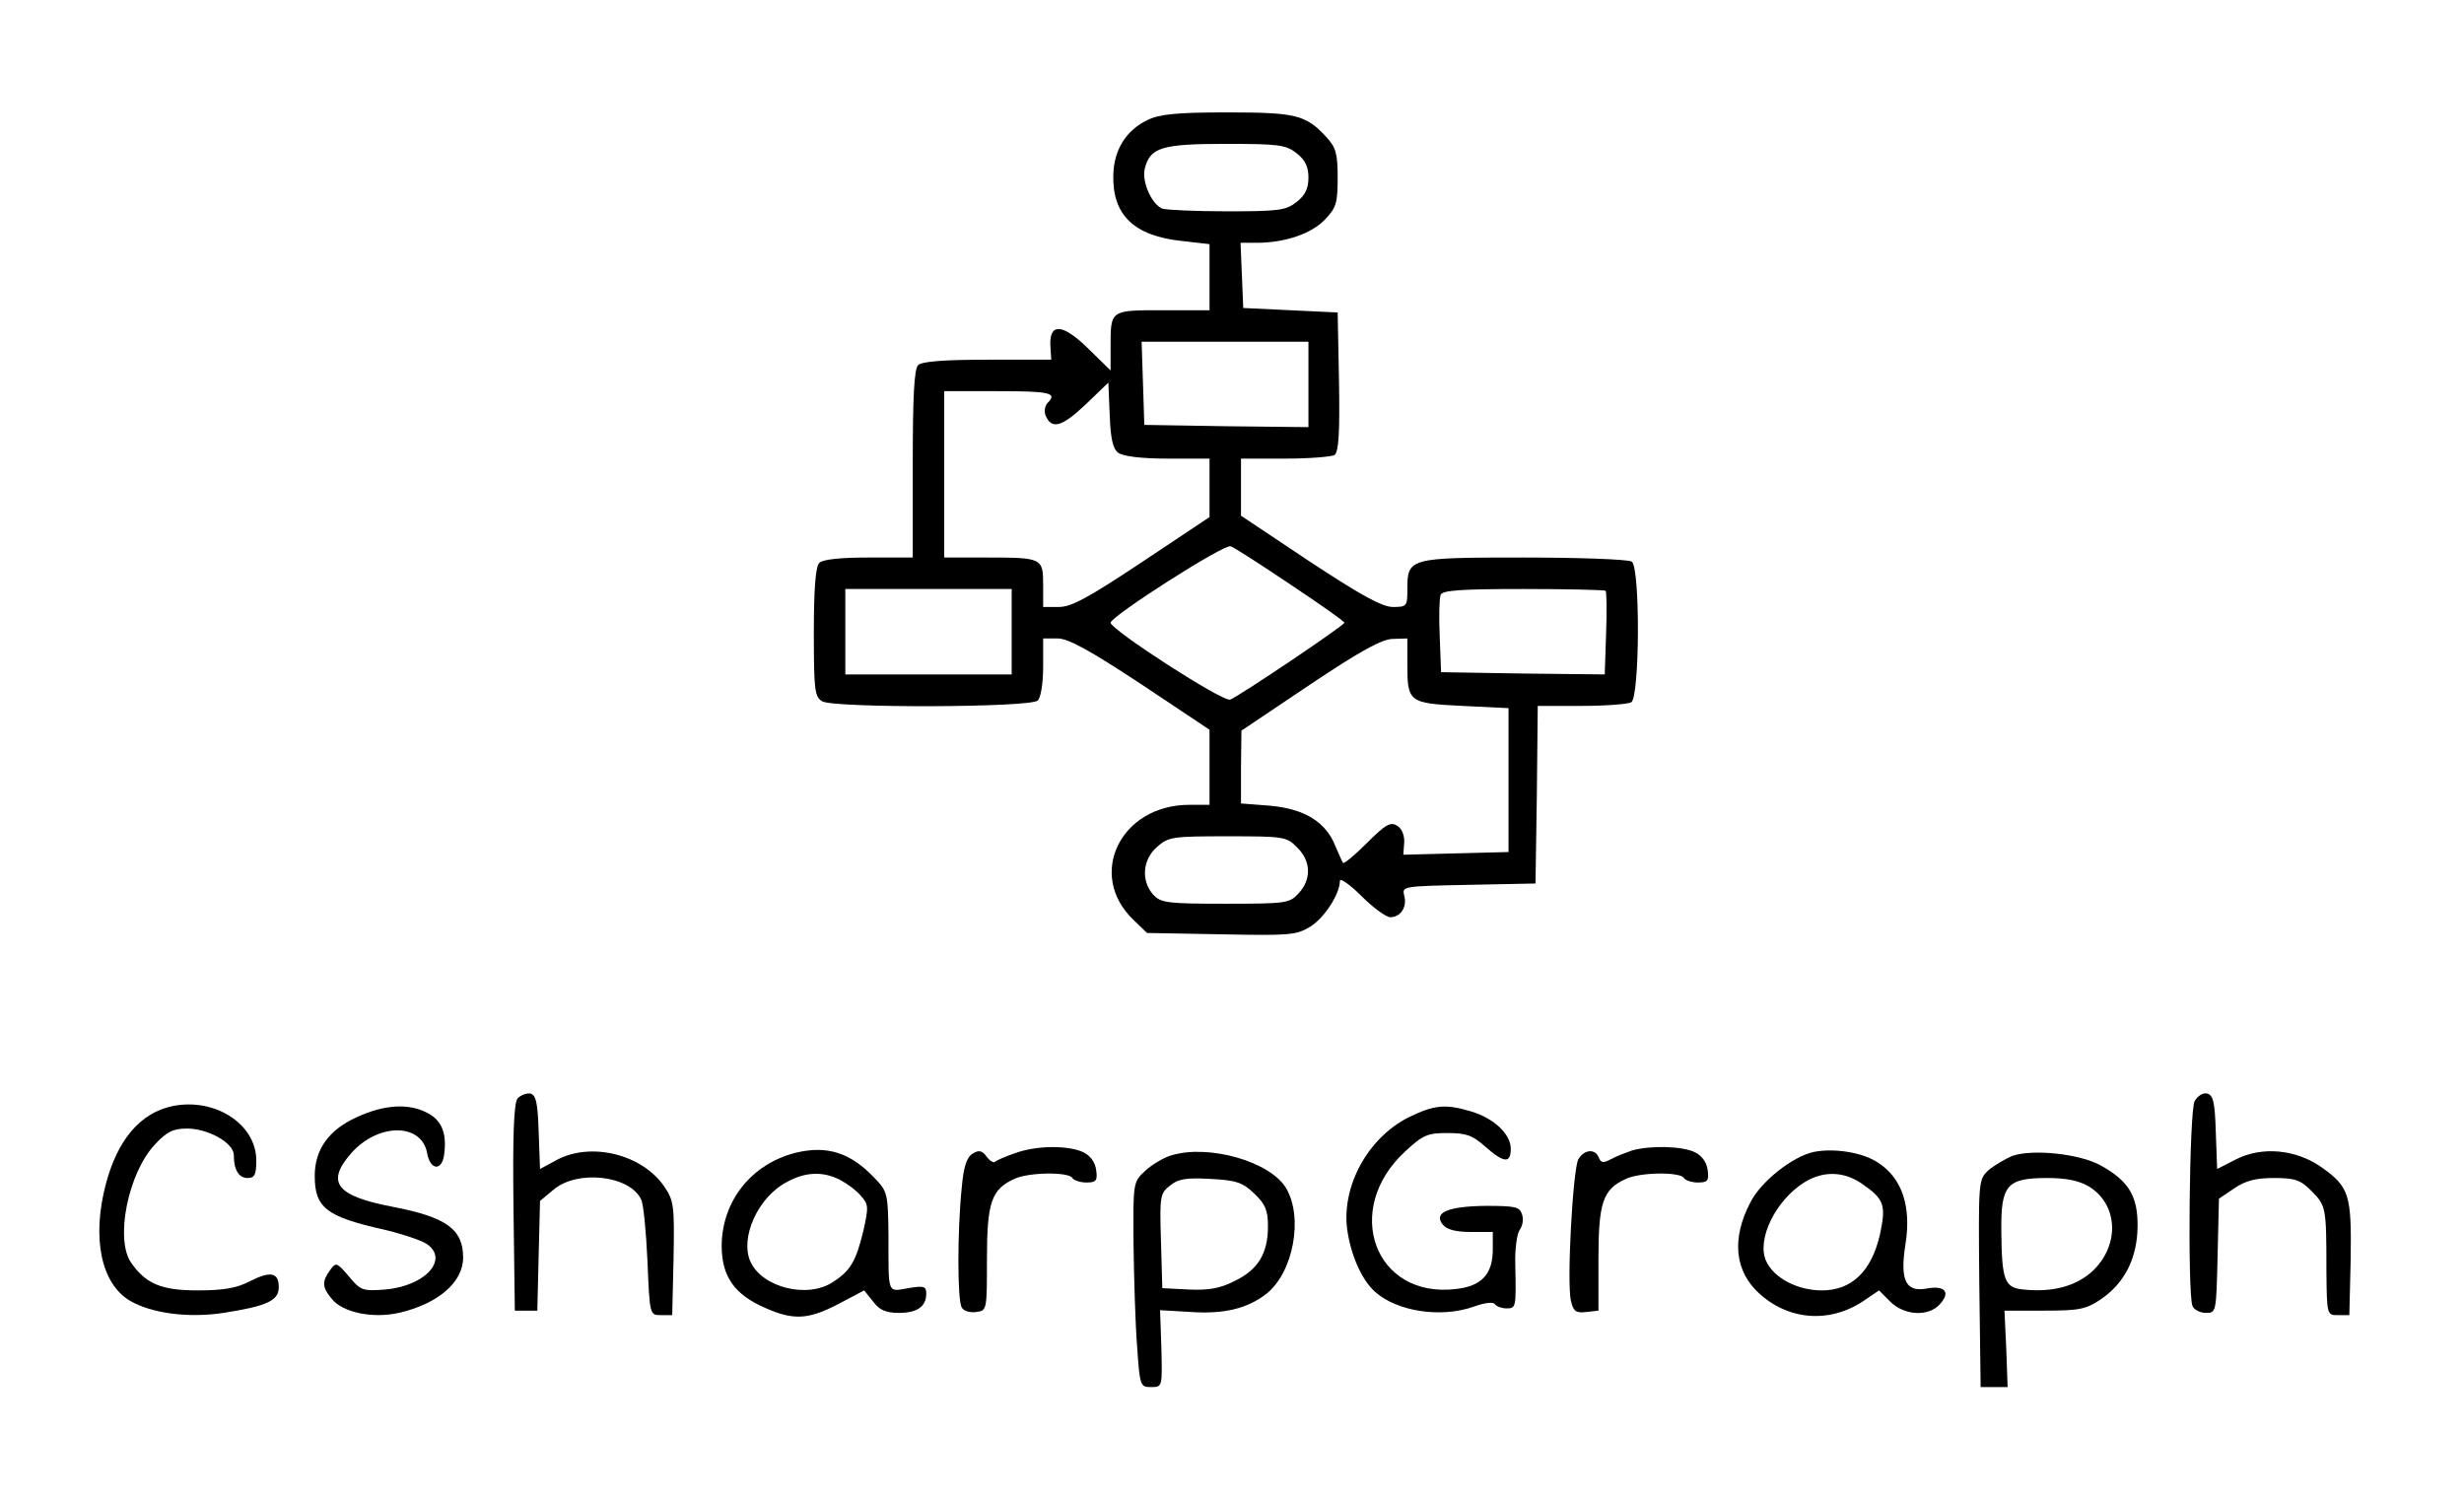
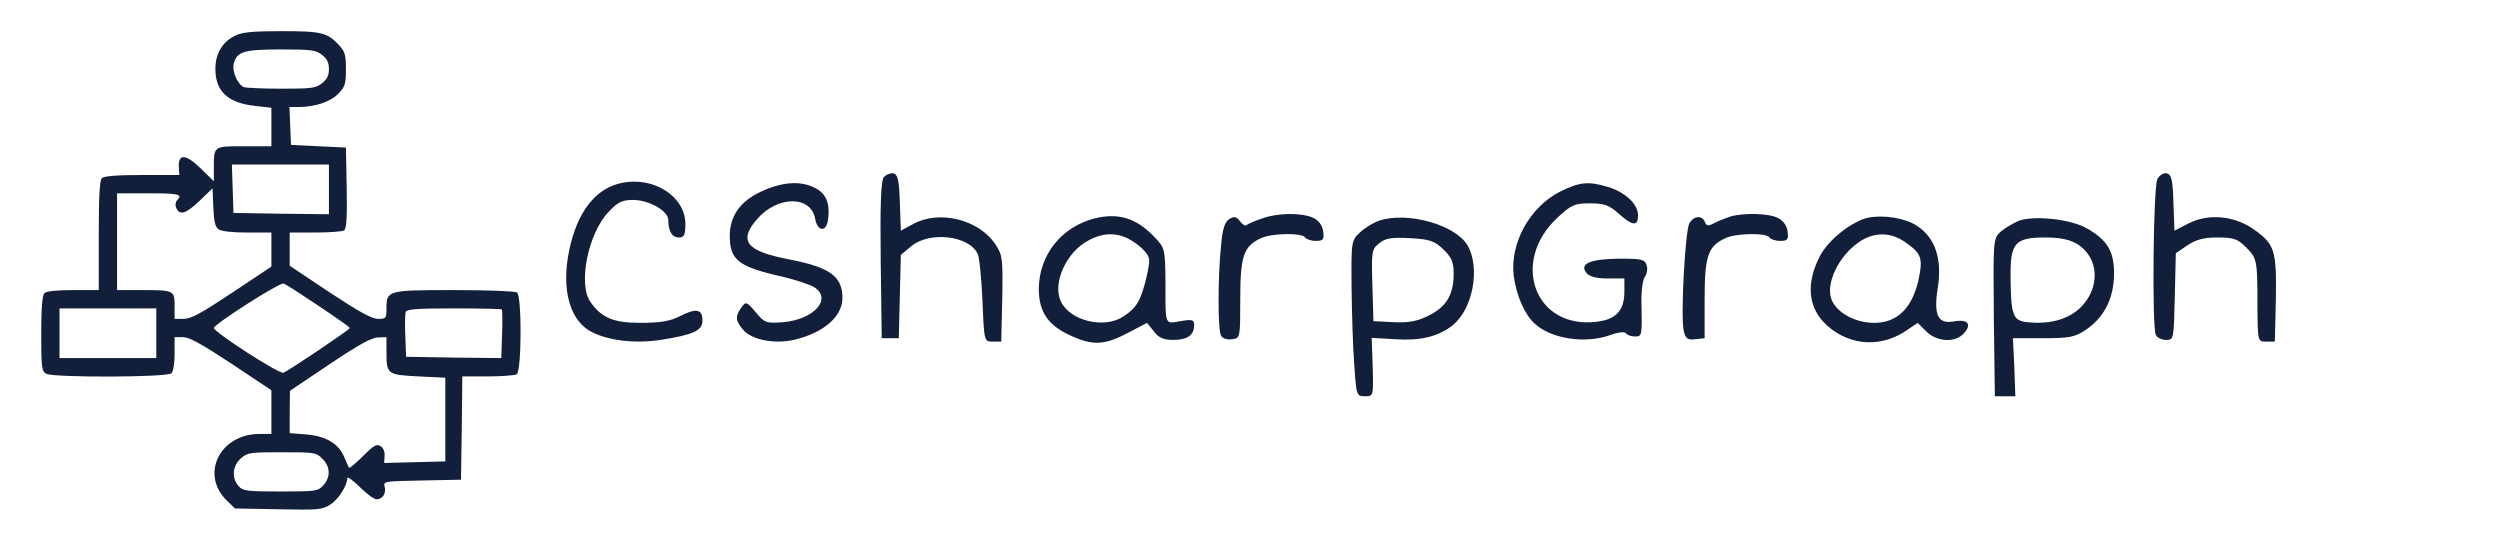
- <svg xmlns="http://www.w3.org/2000/svg" version="1.0" width="548pt" height="334pt" viewBox="0 0 548 334" preserveAspectRatio="xMidYMid meet">
-   <g transform="translate(0,334) scale(0.1,-0.1)" fill="#000000" stroke="none">
-     <path d="M2552 3073 c-48 -23 -75 -67 -76 -123 -2 -89 47 -135 153 -146 l61 -7 0 -73 0 -74 -104 0 c-118 0 -116 1 -116 -83 l0 -51 -49 48 c-57 56 -87 59 -85 8 l2 -32 -142 0 c-97 0 -146 -4 -154 -12 -9 -9 -12 -72 -12 -220 l0 -208 -98 0 c-63 0 -102 -4 -110 -12 -8 -8 -12 -57 -12 -155 0 -130 2 -143 19 -153 29 -15 463 -14 479 2 7 7 12 39 12 75 l0 63 32 0 c24 0 71 -26 185 -101 l153 -102 0 -83 0 -84 -45 0 c-153 0 -229 -156 -124 -256 l30 -29 165 -3 c152 -3 167 -2 198 17 32 20 66 73 66 102 0 7 22 -8 48 -34 26 -26 55 -47 64 -47 23 0 38 23 31 48 -5 21 -4 21 143 24 l149 3 3 198 2 197 98 0 c53 0 103 4 110 8 19 13 20 301 1 313 -8 5 -116 9 -241 9 -255 0 -258 -1 -258 -71 0 -37 -1 -39 -32 -39 -24 0 -71 26 -185 101 l-153 102 0 63 0 64 98 0 c53 0 103 4 110 8 9 7 12 46 10 163 l-3 154 -105 5 -105 5 -3 73 -3 72 36 0 c62 0 122 20 152 52 25 26 28 37 28 93 0 54 -4 67 -25 90 -46 50 -68 55 -222 55 -111 0 -150 -4 -176 -17z m332 -74 c19 -15 26 -30 26 -54 0 -24 -7 -39 -26 -54 -24 -19 -40 -21 -155 -21 -70 0 -135 3 -144 6 -24 10 -46 60 -39 89 12 47 37 55 180 55 118 0 134 -2 158 -21z m26 -514 l0 -95 -182 2 -183 3 -3 93 -3 92 186 0 185 0 0 -95z m-423 -152 c11 -8 51 -13 110 -13 l93 0 0 -65 0 -65 -150 -100 c-119 -79 -157 -100 -185 -100 l-35 0 0 49 c0 60 -2 61 -126 61 l-94 0 0 185 0 185 120 0 c116 0 132 -4 110 -26 -6 -6 -8 -18 -5 -27 13 -33 36 -27 88 22 l52 50 3 -72 c2 -53 7 -75 19 -84z m383 -293 c66 -44 120 -82 120 -85 0 -6 -235 -164 -254 -171 -16 -6 -265 155 -266 171 0 14 253 176 267 170 7 -2 66 -40 133 -85z m-620 -105 l0 -95 -185 0 -185 0 0 95 0 95 185 0 185 0 0 -95z m1321 91 c2 -2 3 -45 1 -95 l-3 -91 -182 2 -182 3 -3 79 c-2 44 -1 85 2 93 4 10 44 13 184 13 98 0 181 -2 183 -4z m-441 -163 c0 -85 3 -87 122 -93 l103 -5 0 -160 0 -160 -117 -3 -117 -3 2 27 c1 15 -5 31 -15 37 -15 10 -26 4 -68 -38 -27 -27 -51 -47 -53 -44 -2 2 -9 19 -17 37 -21 54 -69 83 -145 90 l-65 5 0 81 1 81 152 102 c112 75 161 102 185 102 l32 1 0 -57z m-245 -408 c31 -30 32 -71 3 -102 -20 -22 -28 -23 -163 -23 -130 0 -143 2 -160 20 -28 31 -24 79 9 107 25 22 35 23 157 23 125 0 131 -1 154 -25z" />
-     <path d="M1151 897 c-8 -11 -11 -79 -9 -243 l3 -229 25 0 25 0 3 122 3 122 30 25 c53 45 170 32 195 -22 5 -9 11 -71 14 -137 5 -120 5 -120 30 -120 l25 0 3 126 c2 116 1 128 -20 159 -49 73 -164 101 -240 60 l-37 -20 -3 83 c-2 65 -6 82 -19 85 -9 1 -21 -4 -28 -11z" />
-     <path d="M4881 891 c-12 -21 -16 -427 -5 -455 3 -9 17 -16 30 -16 23 0 23 1 26 127 l3 127 34 23 c25 17 48 23 88 23 47 0 59 -4 84 -29 32 -33 33 -35 33 -176 1 -100 1 -100 26 -100 l25 0 3 125 c2 143 -3 160 -65 204 -57 40 -133 47 -191 17 l-41 -21 -3 82 c-2 68 -6 83 -20 86 -9 2 -21 -6 -27 -17z" />
-     <path d="M384 880 c-72 -15 -123 -75 -149 -175 -31 -119 -10 -220 54 -258 48 -28 130 -39 208 -27 96 15 123 27 123 57 0 33 -18 37 -65 13 -29 -15 -59 -20 -115 -20 -80 0 -115 14 -148 61 -37 52 -7 201 53 264 26 28 40 35 71 35 47 0 104 -32 104 -59 0 -33 11 -51 31 -51 15 0 19 7 19 39 0 81 -92 140 -186 121z" />
-     <path d="M793 855 c-62 -28 -93 -72 -93 -130 0 -71 25 -91 155 -120 38 -9 80 -23 93 -31 52 -34 -1 -94 -91 -102 -51 -4 -55 -2 -81 29 -27 32 -29 32 -42 14 -18 -25 -18 -38 4 -64 24 -30 90 -44 149 -31 87 20 143 68 143 123 0 63 -37 90 -157 113 -125 24 -149 54 -92 119 60 68 157 68 169 0 7 -39 34 -40 38 -1 6 46 -6 75 -38 91 -42 22 -97 18 -157 -10z" />
-     <path d="M3133 855 c-90 -45 -149 -152 -137 -248 8 -58 32 -113 62 -140 49 -44 147 -59 220 -33 25 9 44 11 47 5 4 -5 15 -9 26 -9 21 0 21 3 19 98 -1 35 4 69 10 77 6 8 9 23 5 34 -5 17 -15 19 -81 19 -84 -1 -117 -15 -95 -42 9 -11 30 -16 62 -16 l49 0 0 -39 c0 -55 -25 -82 -83 -88 -180 -21 -252 177 -112 306 40 37 50 41 94 41 42 0 56 -5 84 -30 42 -37 57 -38 57 -5 0 33 -38 68 -88 83 -57 17 -82 15 -139 -13z" />
-     <path d="M1769 776 c-98 -25 -163 -107 -164 -206 0 -69 28 -109 97 -139 63 -28 96 -26 163 9 l57 30 20 -25 c14 -19 29 -25 57 -25 41 0 61 14 61 43 0 16 -5 18 -40 12 -47 -8 -44 -16 -44 117 -1 93 -2 98 -31 128 -54 57 -106 73 -176 56z m99 -60 c15 -8 36 -23 46 -35 18 -20 18 -25 6 -79 -16 -66 -28 -88 -67 -113 -56 -38 -158 -13 -184 45 -24 53 17 144 81 177 41 23 81 24 118 5z" />
-     <path d="M2257 775 c-21 -7 -41 -16 -44 -19 -3 -3 -12 2 -19 12 -10 13 -17 15 -31 6 -13 -8 -20 -29 -24 -75 -10 -96 -10 -252 0 -267 4 -8 19 -12 32 -10 24 3 24 4 24 118 0 126 10 155 61 178 31 15 121 16 129 2 3 -5 17 -10 31 -10 22 0 25 4 22 27 -2 17 -12 32 -28 40 -33 16 -105 16 -153 -2z" />
-     <path d="M3629 781 c-14 -5 -35 -13 -46 -19 -17 -9 -22 -9 -27 3 -8 21 -33 19 -46 -4 -12 -24 -26 -277 -16 -315 5 -22 11 -27 34 -24 l27 3 0 115 c0 126 10 155 61 178 31 15 121 16 129 2 3 -5 17 -10 31 -10 22 0 25 4 22 27 -2 17 -12 32 -28 40 -27 14 -100 16 -141 4z" />
-     <path d="M4034 778 c-47 -10 -117 -65 -141 -112 -43 -82 -35 -155 22 -205 68 -60 161 -64 236 -10 l28 19 25 -25 c31 -31 85 -34 110 -6 25 27 12 43 -30 35 -46 -8 -59 19 -46 100 13 83 -8 146 -61 180 -34 23 -98 33 -143 24z m106 -70 c51 -35 55 -48 41 -114 -19 -82 -63 -124 -129 -124 -55 0 -107 28 -124 65 -22 48 21 136 86 176 41 25 86 24 126 -3z" />
-     <path d="M2604 770 c-17 -5 -43 -21 -57 -34 -27 -25 -27 -26 -26 -163 1 -76 4 -178 8 -228 6 -88 7 -90 31 -90 25 0 25 0 23 85 l-3 86 69 -4 c75 -5 125 8 167 40 61 48 83 171 44 236 -36 59 -173 98 -256 72z m186 -85 c24 -23 30 -37 30 -72 0 -61 -22 -97 -74 -122 -33 -17 -59 -21 -103 -19 l-58 3 -3 105 c-3 99 -2 106 20 123 18 15 36 18 90 15 58 -3 72 -8 98 -33z" />
-     <path d="M4475 769 c-16 -7 -40 -21 -53 -32 -22 -21 -22 -23 -20 -251 l3 -231 30 0 30 0 -3 85 -4 85 89 0 c77 0 92 3 125 25 53 36 81 91 82 161 1 68 -19 102 -82 137 -47 26 -152 37 -197 21z m171 -68 c65 -40 69 -130 8 -188 -36 -33 -88 -48 -154 -41 -42 4 -48 20 -49 131 -1 101 12 117 102 117 43 0 71 -6 93 -19z" />
+ <svg xmlns="http://www.w3.org/2000/svg" version="1.0" width="548pt" height="120pt" viewBox="6.422 -12.308 939.757 209.312" preserveAspectRatio="xMidYMid meet">
+   <defs />
+   <g transform="matrix(0.1, 0, 0, -0.1, 4.378673, 285.594)" fill="#121F3B" stroke="none">
+     <path d="M 839.552 2842.89 C 791.552 2819.89 764.552 2775.89 763.552 2719.89 C 761.552 2630.89 810.552 2584.89 916.552 2573.89 L 977.552 2566.89 L 977.552 2493.89 L 977.552 2419.89 L 873.552 2419.89 C 755.552 2419.89 757.552 2420.89 757.552 2336.89 L 757.552 2285.89 L 708.552 2333.89 C 651.552 2389.89 621.552 2392.89 623.552 2341.89 L 625.552 2309.89 L 483.552 2309.89 C 386.552 2309.89 337.552 2305.89 329.552 2297.89 C 320.552 2288.89 317.552 2225.89 317.552 2077.89 L 317.552 1869.89 L 219.552 1869.89 C 156.552 1869.89 117.552 1865.89 109.552 1857.89 C 101.552 1849.89 97.552 1800.89 97.552 1702.89 C 97.552 1572.89 99.552 1559.89 116.552 1549.89 C 145.552 1534.89 579.552 1535.89 595.552 1551.89 C 602.552 1558.89 607.552 1590.89 607.552 1626.89 L 607.552 1689.89 L 639.552 1689.89 C 663.552 1689.89 710.552 1663.89 824.552 1588.89 L 977.552 1486.89 L 977.552 1403.89 L 977.552 1319.89 L 932.552 1319.89 C 779.552 1319.89 703.552 1163.89 808.552 1063.89 L 838.552 1034.89 L 1003.552 1031.89 C 1155.552 1028.89 1170.552 1029.89 1201.552 1048.89 C 1233.552 1068.89 1267.552 1121.89 1267.552 1150.89 C 1267.552 1157.89 1289.552 1142.89 1315.552 1116.89 C 1341.552 1090.89 1370.552 1069.89 1379.552 1069.89 C 1402.552 1069.89 1417.552 1092.89 1410.552 1117.89 C 1405.552 1138.89 1406.552 1138.89 1553.552 1141.89 L 1702.552 1144.89 L 1705.552 1342.89 L 1707.552 1539.89 L 1805.552 1539.89 C 1858.552 1539.89 1908.552 1543.89 1915.552 1547.89 C 1934.552 1560.89 1935.552 1848.89 1916.552 1860.89 C 1908.552 1865.89 1800.552 1869.89 1675.552 1869.89 C 1420.552 1869.89 1417.552 1868.89 1417.552 1798.89 C 1417.552 1761.89 1416.552 1759.89 1385.552 1759.89 C 1361.552 1759.89 1314.552 1785.89 1200.552 1860.89 L 1047.552 1962.89 L 1047.552 2025.89 L 1047.552 2089.89 L 1145.552 2089.89 C 1198.552 2089.89 1248.552 2093.89 1255.552 2097.89 C 1264.552 2104.89 1267.552 2143.89 1265.552 2260.89 L 1262.552 2414.89 L 1157.552 2419.89 L 1052.552 2424.89 L 1049.552 2497.89 L 1046.552 2569.89 L 1082.552 2569.89 C 1144.552 2569.89 1204.552 2589.89 1234.552 2621.89 C 1259.552 2647.89 1262.552 2658.89 1262.552 2714.89 C 1262.552 2768.89 1258.552 2781.89 1237.552 2804.89 C 1191.552 2854.89 1169.552 2859.89 1015.552 2859.89 C 904.552 2859.89 865.552 2855.89 839.552 2842.89 Z M 1171.552 2768.89 C 1190.552 2753.89 1197.552 2738.89 1197.552 2714.89 C 1197.552 2690.89 1190.552 2675.89 1171.552 2660.89 C 1147.552 2641.89 1131.552 2639.89 1016.552 2639.89 C 946.552 2639.89 881.552 2642.89 872.552 2645.89 C 848.552 2655.89 826.552 2705.89 833.552 2734.89 C 845.552 2781.89 870.552 2789.89 1013.552 2789.89 C 1131.552 2789.89 1147.552 2787.89 1171.552 2768.89 Z M 1197.552 2254.89 L 1197.552 2159.89 L 1015.552 2161.89 L 832.552 2164.89 L 829.552 2257.89 L 826.552 2349.89 L 1012.552 2349.89 L 1197.552 2349.89 L 1197.552 2254.89 Z M 774.552 2102.89 C 785.552 2094.89 825.552 2089.89 884.552 2089.89 L 977.552 2089.89 L 977.552 2024.89 L 977.552 1959.89 L 827.552 1859.89 C 708.552 1780.89 670.552 1759.89 642.552 1759.89 L 607.552 1759.89 L 607.552 1808.89 C 607.552 1868.89 605.552 1869.89 481.552 1869.89 L 387.552 1869.89 L 387.552 2054.89 L 387.552 2239.89 L 507.552 2239.89 C 623.552 2239.89 639.552 2235.89 617.552 2213.89 C 611.552 2207.89 609.552 2195.89 612.552 2186.89 C 625.552 2153.89 648.552 2159.89 700.552 2208.89 L 752.552 2258.89 L 755.552 2186.89 C 757.552 2133.89 762.552 2111.89 774.552 2102.89 Z M 1157.552 1809.89 C 1223.552 1765.89 1277.552 1727.89 1277.552 1724.89 C 1277.552 1718.89 1042.552 1560.89 1023.552 1553.89 C 1007.552 1547.89 758.552 1708.89 757.552 1724.89 C 757.552 1738.89 1010.552 1900.89 1024.552 1894.89 C 1031.552 1892.89 1090.552 1854.89 1157.552 1809.89 Z M 537.552 1704.89 L 537.552 1609.89 L 352.552 1609.89 L 167.552 1609.89 L 167.552 1704.89 L 167.552 1799.89 L 352.552 1799.89 L 537.552 1799.89 L 537.552 1704.89 Z M 1858.552 1795.89 C 1860.552 1793.89 1861.552 1750.89 1859.552 1700.89 L 1856.552 1609.89 L 1674.552 1611.89 L 1492.552 1614.89 L 1489.552 1693.89 C 1487.552 1737.89 1488.552 1778.89 1491.552 1786.89 C 1495.552 1796.89 1535.552 1799.89 1675.552 1799.89 C 1773.552 1799.89 1856.552 1797.89 1858.552 1795.89 Z M 1417.552 1632.89 C 1417.552 1547.89 1420.552 1545.89 1539.552 1539.89 L 1642.552 1534.89 L 1642.552 1374.89 L 1642.552 1214.89 L 1525.552 1211.89 L 1408.552 1208.89 L 1410.552 1235.89 C 1411.552 1250.89 1405.552 1266.89 1395.552 1272.89 C 1380.552 1282.89 1369.552 1276.89 1327.552 1234.89 C 1300.552 1207.89 1276.552 1187.89 1274.552 1190.89 C 1272.552 1192.89 1265.552 1209.89 1257.552 1227.89 C 1236.552 1281.89 1188.552 1310.89 1112.552 1317.89 L 1047.552 1322.89 L 1047.552 1403.89 L 1048.552 1484.89 L 1200.552 1586.89 C 1312.552 1661.89 1361.552 1688.89 1385.552 1688.89 L 1417.552 1689.89 L 1417.552 1632.89 Z M 1172.552 1224.89 C 1203.552 1194.89 1204.552 1153.89 1175.552 1122.89 C 1155.552 1100.89 1147.552 1099.89 1012.552 1099.89 C 882.552 1099.89 869.552 1101.89 852.552 1119.89 C 824.552 1150.89 828.552 1198.89 861.552 1226.89 C 886.552 1248.89 896.552 1249.89 1018.552 1249.89 C 1143.552 1249.89 1149.552 1248.89 1172.552 1224.89 Z" />
+     <path d="M 3318.975 2302.096 C 3308.531 2287.736 3304.614 2198.96 3307.226 1984.855 L 3311.142 1685.892 L 3343.78 1685.892 L 3376.418 1685.892 L 3380.335 1845.165 L 3384.252 2004.439 L 3423.417 2037.076 C 3492.609 2095.824 3645.355 2078.852 3677.993 2008.354 C 3684.52 1996.605 3692.353 1915.663 3696.27 1829.499 C 3702.797 1672.837 3702.797 1672.837 3735.436 1672.837 L 3768.074 1672.837 L 3771.99 1837.332 C 3774.601 1988.772 3773.295 2004.439 3745.879 2044.909 C 3681.91 2140.212 3531.775 2176.766 3432.555 2123.24 L 3384.252 2097.13 L 3380.335 2205.488 C 3377.724 2290.346 3372.501 2312.54 3355.53 2316.457 C 3343.78 2317.763 3328.114 2311.235 3318.975 2302.096 Z" style="" />
+     <path d="M 8188.557 2294.263 C 8172.891 2266.847 8167.668 1736.807 8182.029 1700.253 C 8185.946 1688.503 8204.222 1679.364 8221.194 1679.364 C 8251.221 1679.364 8251.221 1680.67 8255.138 1845.165 L 8259.055 2010.966 L 8303.443 2040.993 C 8336.08 2063.186 8366.107 2071.02 8418.327 2071.02 C 8479.687 2071.02 8495.353 2065.797 8527.991 2033.16 C 8569.768 1990.078 8571.073 1987.467 8571.073 1803.389 C 8572.379 1672.837 8572.379 1672.837 8605.016 1672.837 L 8637.655 1672.837 L 8641.571 1836.026 C 8644.183 2022.715 8637.655 2044.909 8556.713 2102.352 C 8482.298 2154.573 8383.079 2163.711 8307.358 2124.546 L 8253.832 2097.13 L 8249.916 2204.183 C 8247.304 2292.957 8242.083 2312.54 8223.805 2316.457 C 8212.056 2319.068 8196.39 2308.624 8188.557 2294.263 Z" style="" />
+     <path d="M 2317.643 2279.902 C 2223.646 2260.32 2157.065 2181.988 2123.121 2051.437 C 2082.65 1896.08 2110.066 1764.223 2193.619 1714.613 C 2256.284 1678.058 2363.336 1663.698 2465.167 1679.364 C 2590.496 1698.947 2625.746 1714.613 2625.746 1753.779 C 2625.746 1796.861 2602.246 1802.083 2540.887 1770.751 C 2503.026 1751.167 2463.861 1744.64 2390.752 1744.64 C 2286.311 1744.64 2240.618 1762.917 2197.536 1824.277 C 2149.231 1892.163 2188.397 2086.686 2266.728 2168.933 C 2300.672 2205.488 2318.948 2214.627 2359.419 2214.627 C 2420.779 2214.627 2495.194 2172.85 2495.194 2137.601 C 2495.194 2094.519 2509.554 2071.02 2535.665 2071.02 C 2555.248 2071.02 2560.469 2080.158 2560.469 2121.934 C 2560.469 2227.682 2440.362 2304.707 2317.643 2279.902 Z" style="" />
+     <path d="M 2851.6 2247.265 C 2770.658 2210.71 2730.186 2153.267 2730.186 2077.547 C 2730.186 1984.855 2762.825 1958.745 2932.542 1920.885 C 2982.152 1909.135 3036.984 1890.858 3053.955 1880.414 C 3121.842 1836.026 3052.65 1757.695 2935.153 1747.251 C 2868.572 1742.029 2863.35 1744.64 2829.406 1785.111 C 2794.157 1826.888 2791.546 1826.888 2774.574 1803.389 C 2751.075 1770.751 2751.075 1753.779 2779.797 1719.836 C 2811.129 1680.67 2897.293 1662.393 2974.318 1679.364 C 3087.898 1705.475 3161.007 1768.139 3161.007 1839.943 C 3161.007 1922.19 3112.704 1957.44 2956.042 1987.467 C 2792.852 2018.799 2761.519 2057.965 2835.934 2142.823 C 2914.265 2231.599 3040.9 2231.599 3056.567 2142.823 C 3065.705 2091.907 3100.953 2090.602 3106.176 2141.518 C 3114.009 2201.572 3098.343 2239.431 3056.567 2260.32 C 3001.734 2289.041 2929.931 2283.819 2851.6 2247.265 Z" style="" />
+     <path d="M 5906.512 2247.265 C 5789.015 2188.516 5711.989 2048.825 5727.655 1923.496 C 5738.099 1847.776 5769.432 1775.973 5808.598 1740.724 C 5872.568 1683.281 6000.509 1663.698 6095.811 1697.641 C 6128.449 1709.391 6153.254 1712.002 6157.171 1704.169 C 6162.393 1697.641 6176.754 1692.419 6191.115 1692.419 C 6218.53 1692.419 6218.53 1696.336 6215.919 1820.36 C 6214.614 1866.053 6221.142 1910.441 6228.974 1920.885 C 6236.807 1931.329 6240.724 1950.912 6235.502 1965.272 C 6228.974 1987.467 6215.919 1990.078 6129.755 1990.078 C 6020.092 1988.772 5977.01 1970.495 6005.731 1935.245 C 6017.481 1920.885 6044.896 1914.358 6086.673 1914.358 L 6150.644 1914.358 L 6150.644 1863.442 C 6150.644 1791.638 6118.006 1756.39 6042.285 1748.556 C 5807.292 1721.14 5713.295 1979.633 5896.067 2148.045 C 5948.288 2196.349 5961.343 2201.572 6018.786 2201.572 C 6073.618 2201.572 6091.895 2195.044 6128.449 2162.405 C 6183.281 2114.102 6202.864 2112.796 6202.864 2155.878 C 6202.864 2198.96 6153.254 2244.654 6087.979 2264.236 C 6013.564 2286.43 5980.926 2283.819 5906.512 2247.265 Z" style="" />
+     <path d="M 4125.786 2144.129 C 3997.845 2111.491 3912.986 2004.439 3911.681 1875.192 C 3911.681 1785.111 3948.235 1732.891 4038.316 1693.725 C 4120.563 1657.17 4163.645 1659.782 4251.115 1705.475 L 4325.53 1744.64 L 4351.64 1712.002 C 4369.917 1687.197 4389.5 1679.364 4426.054 1679.364 C 4479.581 1679.364 4505.691 1697.641 4505.691 1735.501 C 4505.691 1756.39 4499.163 1759.001 4453.471 1751.167 C 4392.111 1740.724 4396.028 1730.28 4396.028 1903.914 C 4394.722 2025.326 4393.417 2031.854 4355.556 2071.02 C 4285.058 2145.434 4217.171 2166.322 4125.786 2144.129 Z M 4255.031 2065.797 C 4274.614 2055.353 4302.03 2035.77 4315.085 2020.104 C 4338.585 1993.994 4338.585 1987.467 4322.919 1916.969 C 4302.03 1830.804 4286.364 1802.083 4235.449 1769.445 C 4162.34 1719.836 4029.177 1752.473 3995.234 1828.193 C 3963.901 1897.386 4017.427 2016.188 4100.98 2059.27 C 4154.507 2089.297 4206.727 2090.602 4255.031 2065.797 Z" style="" />
+     <path d="M 4762.878 2142.823 C 4735.462 2133.684 4709.352 2121.934 4705.435 2118.019 C 4701.518 2114.102 4689.769 2120.629 4680.631 2133.684 C 4667.576 2150.656 4658.436 2153.267 4640.159 2141.518 C 4623.188 2131.074 4614.049 2103.658 4608.827 2043.604 C 4595.772 1918.274 4595.772 1714.613 4608.827 1695.03 C 4614.049 1684.586 4633.632 1679.364 4650.604 1681.975 C 4681.936 1685.892 4681.936 1687.197 4681.936 1836.026 C 4681.936 2000.522 4694.991 2038.381 4761.572 2068.408 C 4802.043 2087.992 4919.54 2089.297 4929.984 2071.02 C 4933.901 2064.492 4952.178 2057.965 4970.455 2057.965 C 4999.176 2057.965 5003.093 2063.186 4999.176 2093.213 C 4996.565 2115.407 4983.51 2134.99 4962.622 2145.434 C 4919.54 2166.322 4825.542 2166.322 4762.878 2142.823 Z" style="" />
+     <path d="M 6554.048 2150.656 C 6535.771 2144.129 6508.355 2133.684 6493.994 2125.851 C 6471.801 2114.102 6465.273 2114.102 6458.746 2129.768 C 6448.302 2157.184 6415.663 2154.573 6398.692 2124.546 C 6383.025 2093.213 6364.749 1762.917 6377.804 1713.308 C 6384.331 1684.586 6392.164 1678.058 6422.191 1681.975 L 6457.44 1685.892 L 6457.44 1836.026 C 6457.44 2000.522 6470.495 2038.381 6537.076 2068.408 C 6577.548 2087.992 6695.044 2089.297 6705.489 2071.02 C 6709.405 2064.492 6727.682 2057.965 6745.96 2057.965 C 6774.681 2057.965 6778.597 2063.186 6774.681 2093.213 C 6772.07 2115.407 6759.015 2134.99 6738.126 2145.434 C 6702.878 2163.711 6607.574 2166.322 6554.048 2150.656 Z" style="" />
+     <path d="M 7082.783 2146.74 C 7021.423 2133.684 6930.038 2061.881 6898.705 2000.522 C 6842.568 1893.469 6853.012 1798.166 6927.426 1732.891 C 7016.202 1654.559 7137.615 1649.337 7235.528 1719.836 L 7272.083 1744.64 L 7304.721 1712.002 C 7345.192 1671.531 7415.69 1667.614 7448.328 1704.169 C 7480.966 1739.418 7463.994 1760.307 7409.162 1749.862 C 7349.108 1739.418 7332.137 1774.667 7349.108 1880.414 C 7366.08 1988.772 7338.664 2071.02 7269.472 2115.407 C 7225.084 2145.434 7141.531 2158.489 7082.783 2146.74 Z M 7221.168 2055.353 C 7287.749 2009.66 7292.971 1992.688 7274.694 1906.524 C 7249.889 1799.472 7192.446 1744.64 7106.282 1744.64 C 7034.479 1744.64 6966.592 1781.194 6944.398 1829.499 C 6915.677 1892.163 6971.814 2007.049 7056.673 2059.27 C 7110.199 2091.907 7168.947 2090.602 7221.168 2055.353 Z" style="" />
+     <path d="M 5215.893 2136.295 C 5193.699 2129.768 5159.755 2108.879 5141.478 2091.907 C 5106.229 2059.27 5106.229 2057.965 5107.535 1879.108 C 5108.84 1779.889 5112.756 1646.727 5117.979 1581.45 C 5125.812 1466.565 5127.117 1463.953 5158.45 1463.953 C 5191.088 1463.953 5191.088 1463.953 5188.477 1574.923 L 5184.56 1687.197 L 5274.641 1681.975 C 5372.555 1675.448 5437.831 1692.419 5492.663 1734.196 C 5572.299 1796.861 5601.02 1957.44 5550.105 2042.298 C 5503.107 2119.323 5324.25 2170.239 5215.893 2136.295 Z M 5458.719 2025.326 C 5490.051 1995.299 5497.884 1977.022 5497.884 1931.329 C 5497.884 1851.692 5469.163 1804.694 5401.276 1772.056 C 5358.194 1749.862 5324.25 1744.64 5266.808 1747.251 L 5191.088 1751.167 L 5187.171 1888.247 C 5183.254 2017.494 5184.56 2026.632 5213.281 2048.825 C 5236.781 2068.408 5260.28 2072.325 5330.778 2068.408 C 5406.498 2064.492 5424.775 2057.965 5458.719 2025.326 Z" style="" />
+     <path d="M 7658.517 2134.99 C 7637.628 2125.851 7606.295 2107.574 7589.324 2093.213 C 7560.603 2065.797 7560.603 2063.186 7563.213 1765.528 L 7567.13 1463.953 L 7606.295 1463.953 L 7645.461 1463.953 L 7641.545 1574.923 L 7636.322 1685.892 L 7752.513 1685.892 C 7853.038 1685.892 7872.621 1689.809 7915.704 1718.53 C 7984.896 1765.528 8021.45 1837.332 8022.756 1928.718 C 8024.061 2017.494 7997.951 2061.881 7915.704 2107.574 C 7854.344 2141.518 7717.265 2155.878 7658.517 2134.99 Z M 7881.76 2046.215 C 7966.618 1993.994 7971.841 1876.498 7892.204 1800.778 C 7845.206 1757.695 7777.318 1738.112 7691.154 1747.251 C 7636.322 1752.473 7628.49 1773.362 7627.184 1918.274 C 7625.878 2050.131 7642.85 2071.02 7760.347 2071.02 C 7816.484 2071.02 7853.038 2063.186 7881.76 2046.215 Z" style="" />
  </g>
</svg>
